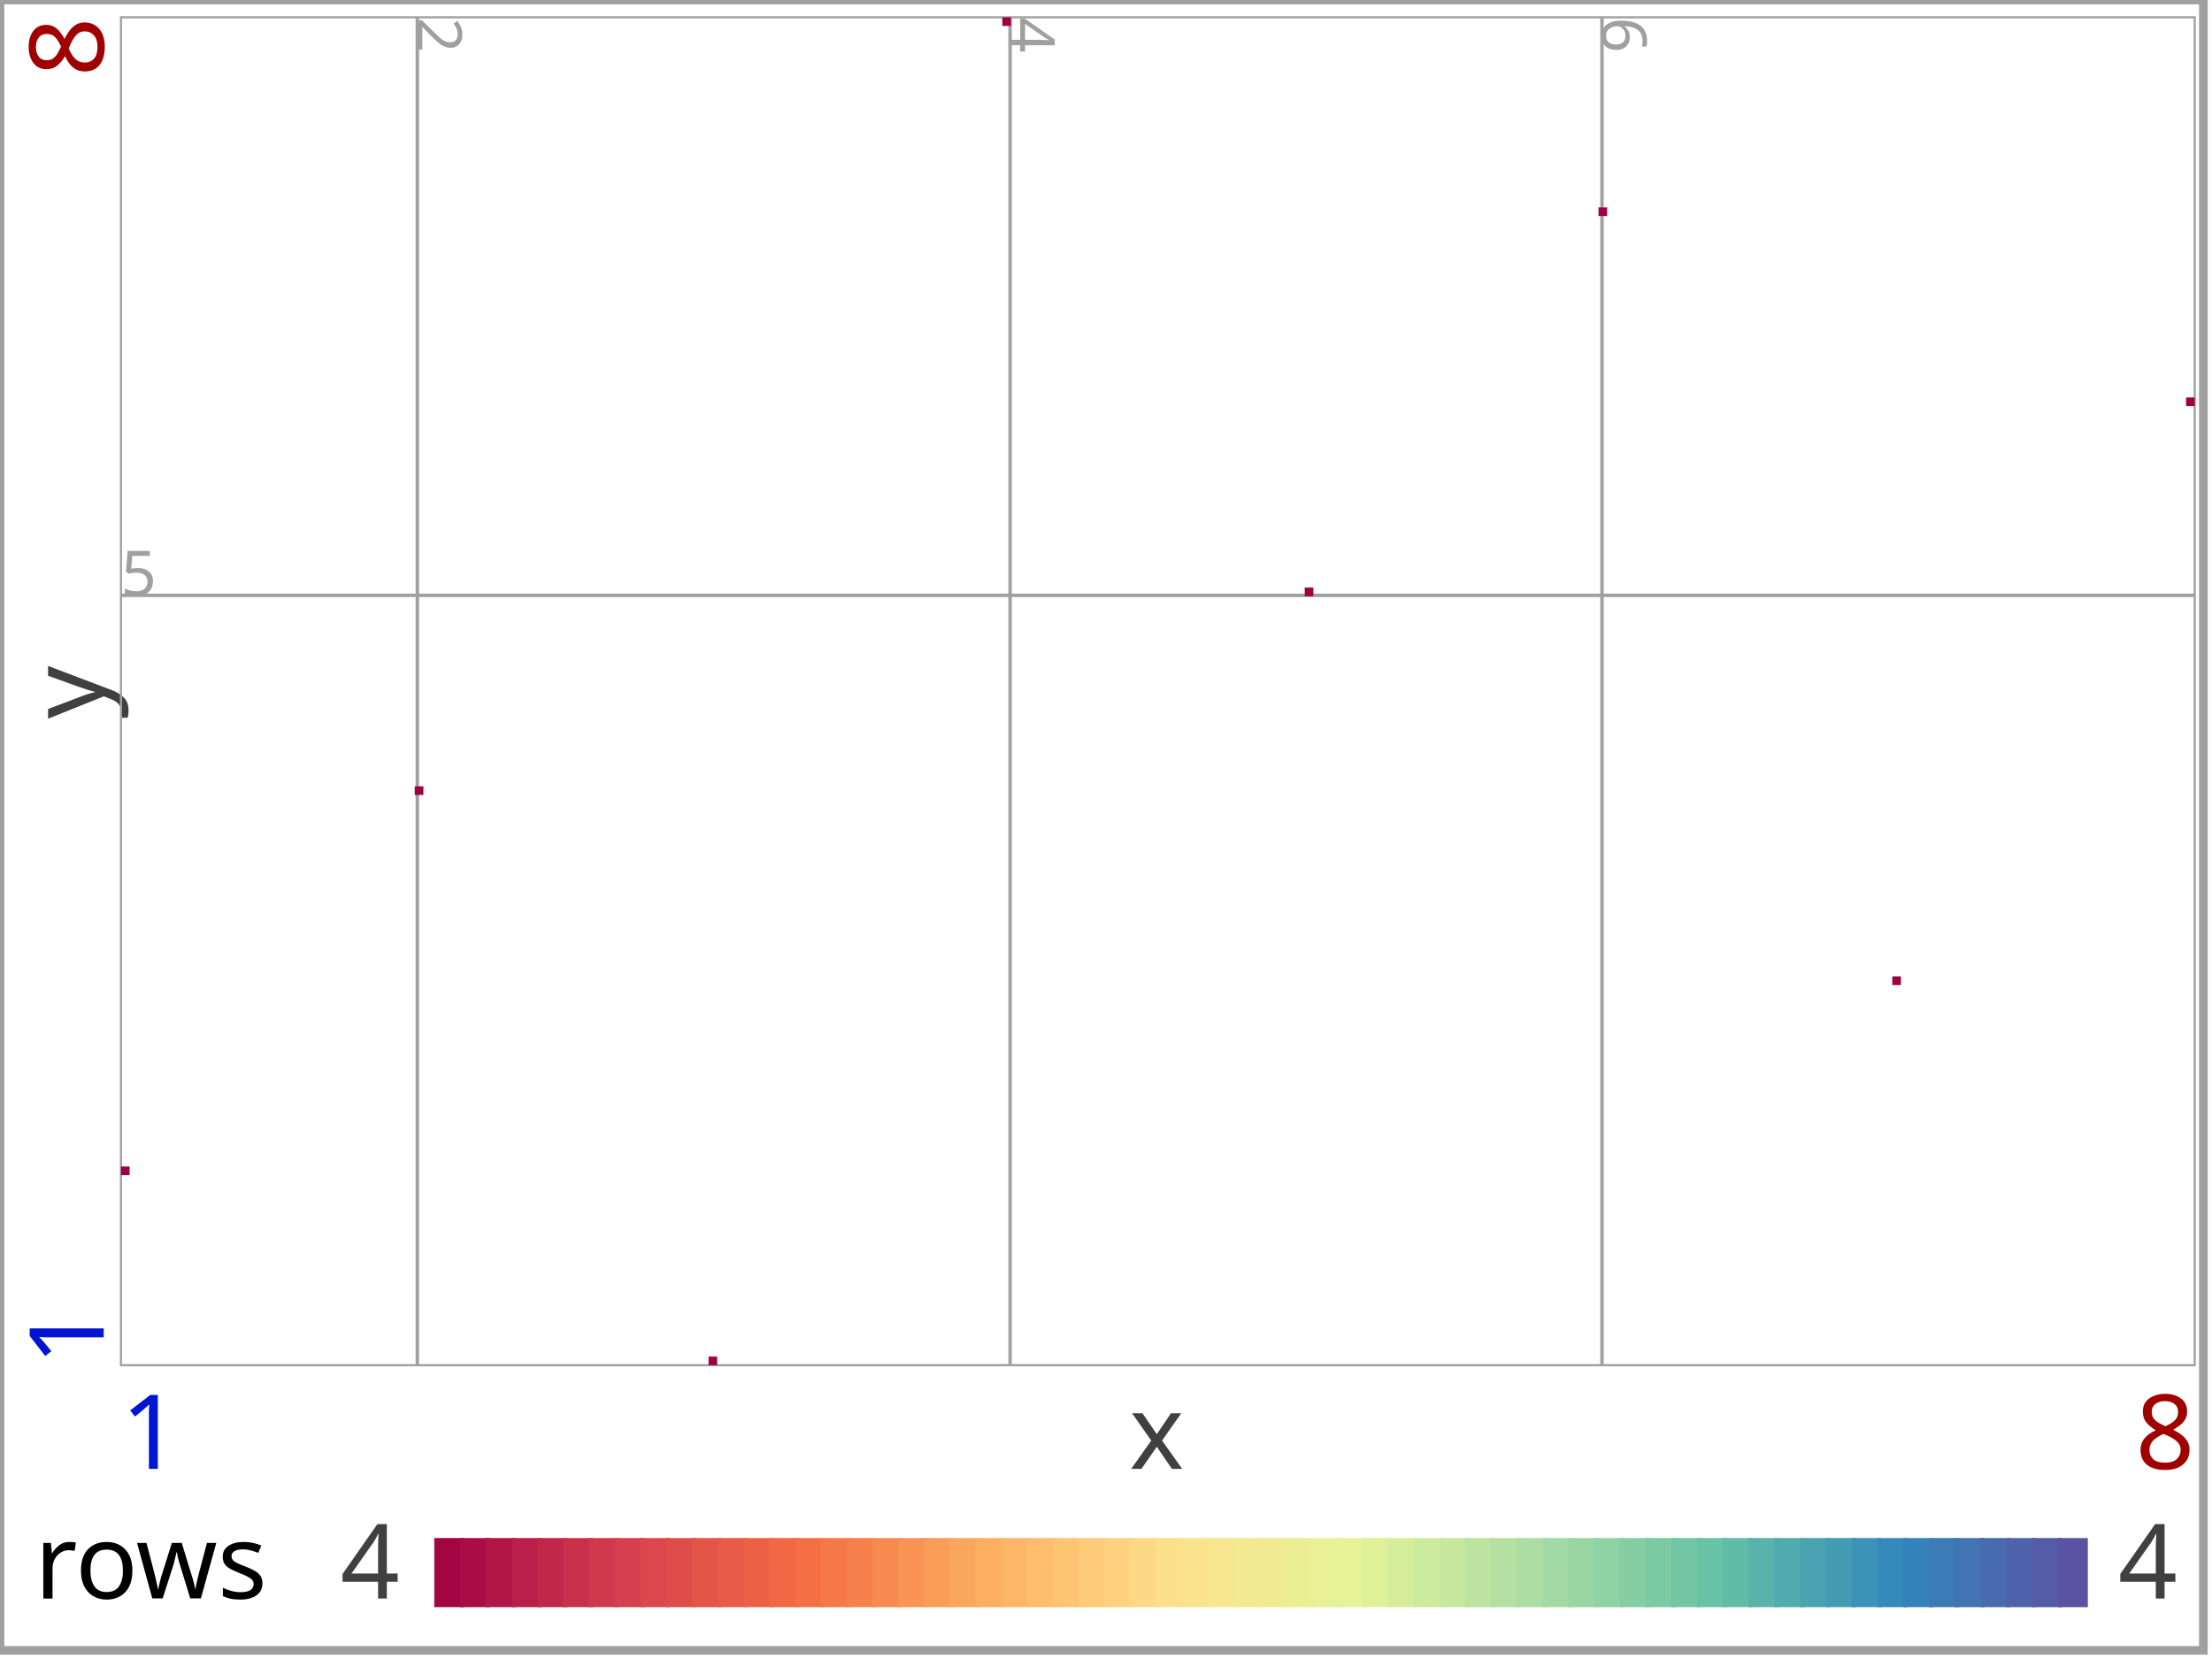
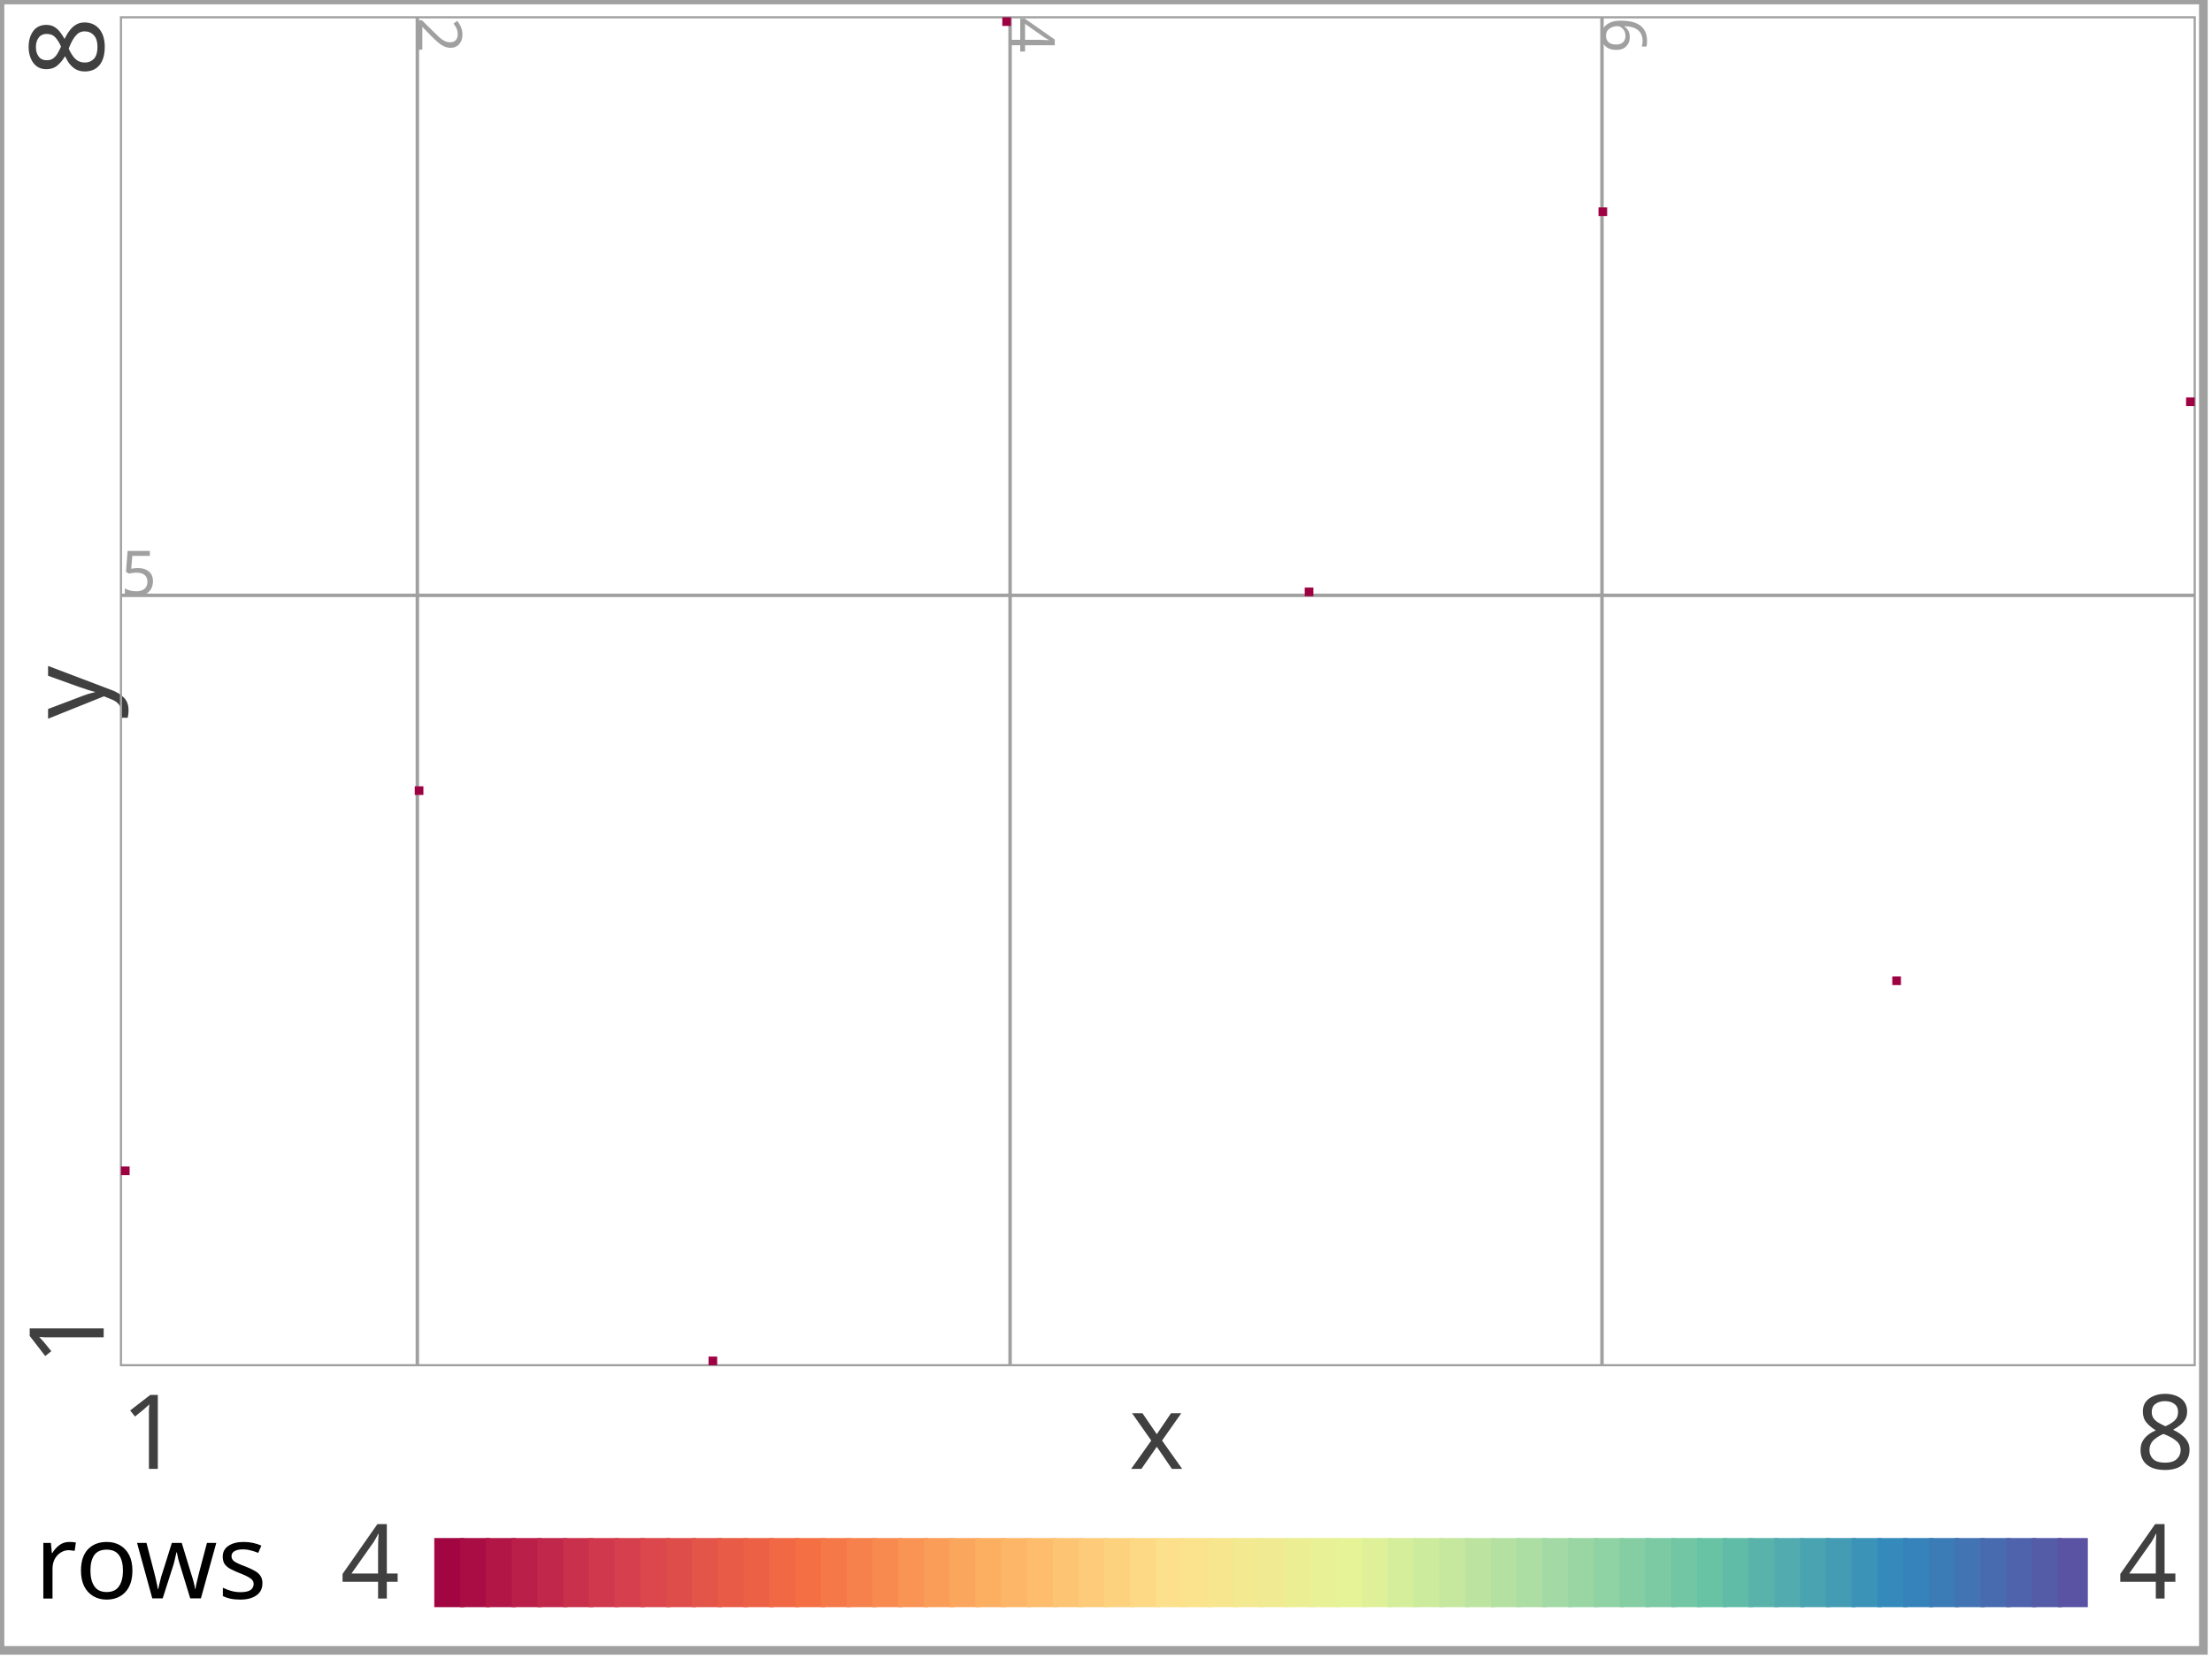
<svg xmlns="http://www.w3.org/2000/svg" id="xyp_TESTID" x="0" y="0" width="256" height="192" font-family="'Noto Sans', sans-serif">
  <defs>
    <clipPath id="plotClip-TESTID">
      <rect x="13" y="1" width="242" height="158" />
    </clipPath>
  </defs>
  <style> .rect-group-TESTID rect { width: 1px; height: 1px; } </style>
  <rect x="0" y="0" width="256" height="192" fill="#ffffff" stroke="#ffffff" />
-   <text x="14" text-anchor="start" y="170" font-family="'Noto Sans', sans-serif" fill="#0015D2" font-size="12px">1</text>
+   <text x="14" text-anchor="start" y="170" font-family="'Noto Sans', sans-serif" fill="#404040" font-size="12px">1</text>
  <text x="133.864" text-anchor="middle" y="170" font-family="'Noto Sans', sans-serif" fill="#404040" font-size="12px">x</text>
-   <text x="254" text-anchor="end" y="170" font-family="'Noto Sans', sans-serif" fill="#A10000" font-size="12px">8</text>
-   <text x="12" text-anchor="start" y="158" font-family="'Noto Sans', sans-serif" fill="#0015D2" font-size="12px" transform="rotate(270,12,158)">1</text>
+   <text x="254" text-anchor="end" y="170" font-family="'Noto Sans', sans-serif" fill="#404040" font-size="12px">8</text>
+   <text x="12" text-anchor="start" y="158" font-family="'Noto Sans', sans-serif" fill="#404040" font-size="12px" transform="rotate(270,12,158)">1</text>
  <text x="12" text-anchor="middle" y="80.136" font-family="'Noto Sans', sans-serif" fill="#404040" font-size="12px" transform="rotate(270,12,80.136)">y</text>
-   <text x="12" text-anchor="end" y="2" font-family="'Noto Sans', sans-serif" fill="#A10000" font-size="12px" transform="rotate(270,12,2)">8</text>
+   <text x="12" text-anchor="end" y="2" font-family="'Noto Sans', sans-serif" fill="#404040" font-size="12px" transform="rotate(270,12,2)">8</text>
  <line x1="48.3" y1="2" x2="48.3" y2="158" stroke="#a0a0a0" stroke-width="0.4" />
  <text x="48.3" text-anchor="start" y="2" font-family="'Noto Sans', sans-serif" fill="#a0a0a0" font-size="7.2px" transform="rotate(90,48.3,2)">2</text>
  <line x1="116.9" y1="2" x2="116.9" y2="158" stroke="#a0a0a0" stroke-width="0.4" />
  <text x="116.9" text-anchor="start" y="2" font-family="'Noto Sans', sans-serif" fill="#a0a0a0" font-size="7.2px" transform="rotate(90,116.9,2)">4</text>
  <line x1="185.4" y1="2" x2="185.4" y2="158" stroke="#a0a0a0" stroke-width="0.4" />
  <text x="185.4" text-anchor="start" y="2" font-family="'Noto Sans', sans-serif" fill="#a0a0a0" font-size="7.2px" transform="rotate(90,185.4,2)">6</text>
  <line x1="14" y1="68.9" x2="254" y2="68.9" stroke="#a0a0a0" stroke-width="0.4" />
  <text x="14" text-anchor="start" y="68.9" font-family="'Noto Sans', sans-serif" fill="#a0a0a0" font-size="7.2px">5</text>
  <rect x="14" y="2" width="240" height="156" stroke="#a0a0a0" fill="none" stroke-width="0.25" />
  <g class="rect-group-TESTID" stroke="none" fill="#3939ff">
    <rect x="116" y="2" fill="#9e0142" />
    <rect x="14" y="135" fill="#9e0142" />
    <rect x="151" y="68" fill="#9e0142" />
    <rect x="185" y="24" fill="#9e0142" />
    <rect x="219" y="113" fill="#9e0142" />
    <rect x="253" y="46" fill="#9e0142" />
    <rect x="48" y="91" fill="#9e0142" />
    <rect x="82" y="157" fill="#9e0142" />
  </g>
  <text x="4.0" text-anchor="start" y="185.0" font-family="'Noto Sans', sans-serif" fill="#000000" font-size="12.0px">rows</text>
  <text x="39.396" text-anchor="start" y="185.0" font-family="'Noto Sans', sans-serif" fill="#404040" font-size="12.0px">4</text>
  <rect x="50.26" y="178.00" width="3.48" height="8.00" fill="#a10542" />
  <rect x="53.24" y="178.00" width="3.48" height="8.00" fill="#a90d44" />
  <rect x="56.22" y="178.00" width="3.48" height="8.00" fill="#b11646" />
  <rect x="59.21" y="178.00" width="3.48" height="8.00" fill="#b91f48" />
  <rect x="62.19" y="178.00" width="3.48" height="8.00" fill="#c0274a" />
  <rect x="65.17" y="178.00" width="3.48" height="8.00" fill="#c8304c" />
  <rect x="68.15" y="178.00" width="3.48" height="8.00" fill="#d0384d" />
  <rect x="71.14" y="178.00" width="3.48" height="8.00" fill="#d6404e" />
  <rect x="74.12" y="178.00" width="3.48" height="8.00" fill="#db474c" />
  <rect x="77.10" y="178.00" width="3.48" height="8.00" fill="#df4d4a" />
  <rect x="80.08" y="178.00" width="3.48" height="8.00" fill="#e35449" />
  <rect x="83.07" y="178.00" width="3.48" height="8.00" fill="#e85b47" />
  <rect x="86.05" y="178.00" width="3.48" height="8.00" fill="#ec6145" />
  <rect x="89.03" y="178.00" width="3.48" height="8.00" fill="#f06844" />
  <rect x="92.01" y="178.00" width="3.48" height="8.00" fill="#f46f44" />
  <rect x="95.00" y="178.00" width="3.48" height="8.00" fill="#f57848" />
  <rect x="97.98" y="178.00" width="3.48" height="8.00" fill="#f6814c" />
  <rect x="100.96" y="178.00" width="3.48" height="8.00" fill="#f88a50" />
  <rect x="103.94" y="178.00" width="3.48" height="8.00" fill="#f99455" />
  <rect x="106.93" y="178.00" width="3.48" height="8.00" fill="#fa9d59" />
  <rect x="109.91" y="178.00" width="3.48" height="8.00" fill="#fba65d" />
  <rect x="112.89" y="178.00" width="3.48" height="8.00" fill="#fdaf61" />
  <rect x="115.87" y="178.00" width="3.48" height="8.00" fill="#fdb667" />
  <rect x="118.86" y="178.00" width="3.48" height="8.00" fill="#fdbd6d" />
  <rect x="121.84" y="178.00" width="3.48" height="8.00" fill="#fdc473" />
  <rect x="124.82" y="178.00" width="3.48" height="8.00" fill="#fdcb79" />
  <rect x="127.80" y="178.00" width="3.48" height="8.00" fill="#fdd27f" />
  <rect x="130.79" y="178.00" width="3.48" height="8.00" fill="#fdd985" />
  <rect x="133.77" y="178.00" width="3.48" height="8.00" fill="#fde08b" />
  <rect x="136.75" y="178.00" width="3.48" height="8.00" fill="#fae38c" />
  <rect x="139.73" y="178.00" width="3.48" height="8.00" fill="#f7e68e" />
  <rect x="142.72" y="178.00" width="3.48" height="8.00" fill="#f3e990" />
  <rect x="145.70" y="178.00" width="3.48" height="8.00" fill="#f0eb92" />
  <rect x="148.68" y="178.00" width="3.48" height="8.00" fill="#ecee94" />
  <rect x="151.66" y="178.00" width="3.48" height="8.00" fill="#e9f196" />
  <rect x="154.65" y="178.00" width="3.48" height="8.00" fill="#e6f497" />
  <rect x="157.63" y="178.00" width="3.48" height="8.00" fill="#def199" />
  <rect x="160.61" y="178.00" width="3.48" height="8.00" fill="#d5ee9b" />
  <rect x="163.59" y="178.00" width="3.48" height="8.00" fill="#cdeb9c" />
  <rect x="166.58" y="178.00" width="3.48" height="8.00" fill="#c5e79e" />
  <rect x="169.56" y="178.00" width="3.48" height="8.00" fill="#bce4a0" />
  <rect x="172.54" y="178.00" width="3.48" height="8.00" fill="#b4e0a2" />
  <rect x="175.52" y="178.00" width="3.48" height="8.00" fill="#acdda3" />
  <rect x="178.50" y="178.00" width="3.48" height="8.00" fill="#a2d9a4" />
  <rect x="181.49" y="178.00" width="3.48" height="8.00" fill="#99d6a4" />
  <rect x="184.47" y="178.00" width="3.48" height="8.00" fill="#8fd2a4" />
  <rect x="187.45" y="178.00" width="3.48" height="8.00" fill="#85cea4" />
  <rect x="190.43" y="178.00" width="3.48" height="8.00" fill="#7ccaa4" />
  <rect x="193.42" y="178.00" width="3.48" height="8.00" fill="#72c6a4" />
  <rect x="196.40" y="178.00" width="3.48" height="8.00" fill="#68c3a4" />
  <rect x="199.38" y="178.00" width="3.48" height="8.00" fill="#60bca7" />
  <rect x="202.36" y="178.00" width="3.48" height="8.00" fill="#59b3aa" />
  <rect x="205.35" y="178.00" width="3.48" height="8.00" fill="#52abae" />
  <rect x="208.33" y="178.00" width="3.48" height="8.00" fill="#4aa3b1" />
  <rect x="211.31" y="178.00" width="3.48" height="8.00" fill="#439bb4" />
  <rect x="214.29" y="178.00" width="3.48" height="8.00" fill="#3c93b8" />
  <rect x="217.28" y="178.00" width="3.48" height="8.00" fill="#348bbb" />
  <rect x="220.26" y="178.00" width="3.48" height="8.00" fill="#3583ba" />
  <rect x="223.24" y="178.00" width="3.48" height="8.00" fill="#3b7bb6" />
  <rect x="226.22" y="178.00" width="3.48" height="8.00" fill="#4273b3" />
  <rect x="229.21" y="178.00" width="3.48" height="8.00" fill="#486baf" />
  <rect x="232.19" y="178.00" width="3.48" height="8.00" fill="#4e63ab" />
  <rect x="235.17" y="178.00" width="3.48" height="8.00" fill="#545ba7" />
  <rect x="238.15" y="178.00" width="3.48" height="8.00" fill="#5a53a3" />
  <text x="252.0" text-anchor="end" y="185.0" font-family="'Noto Sans', sans-serif" fill="#404040" font-size="12.0px">4</text>
  <rect x="0" y="0" width="255" height="191" fill="none" stroke="#a0a0a0" stroke-width="1" />
</svg>
